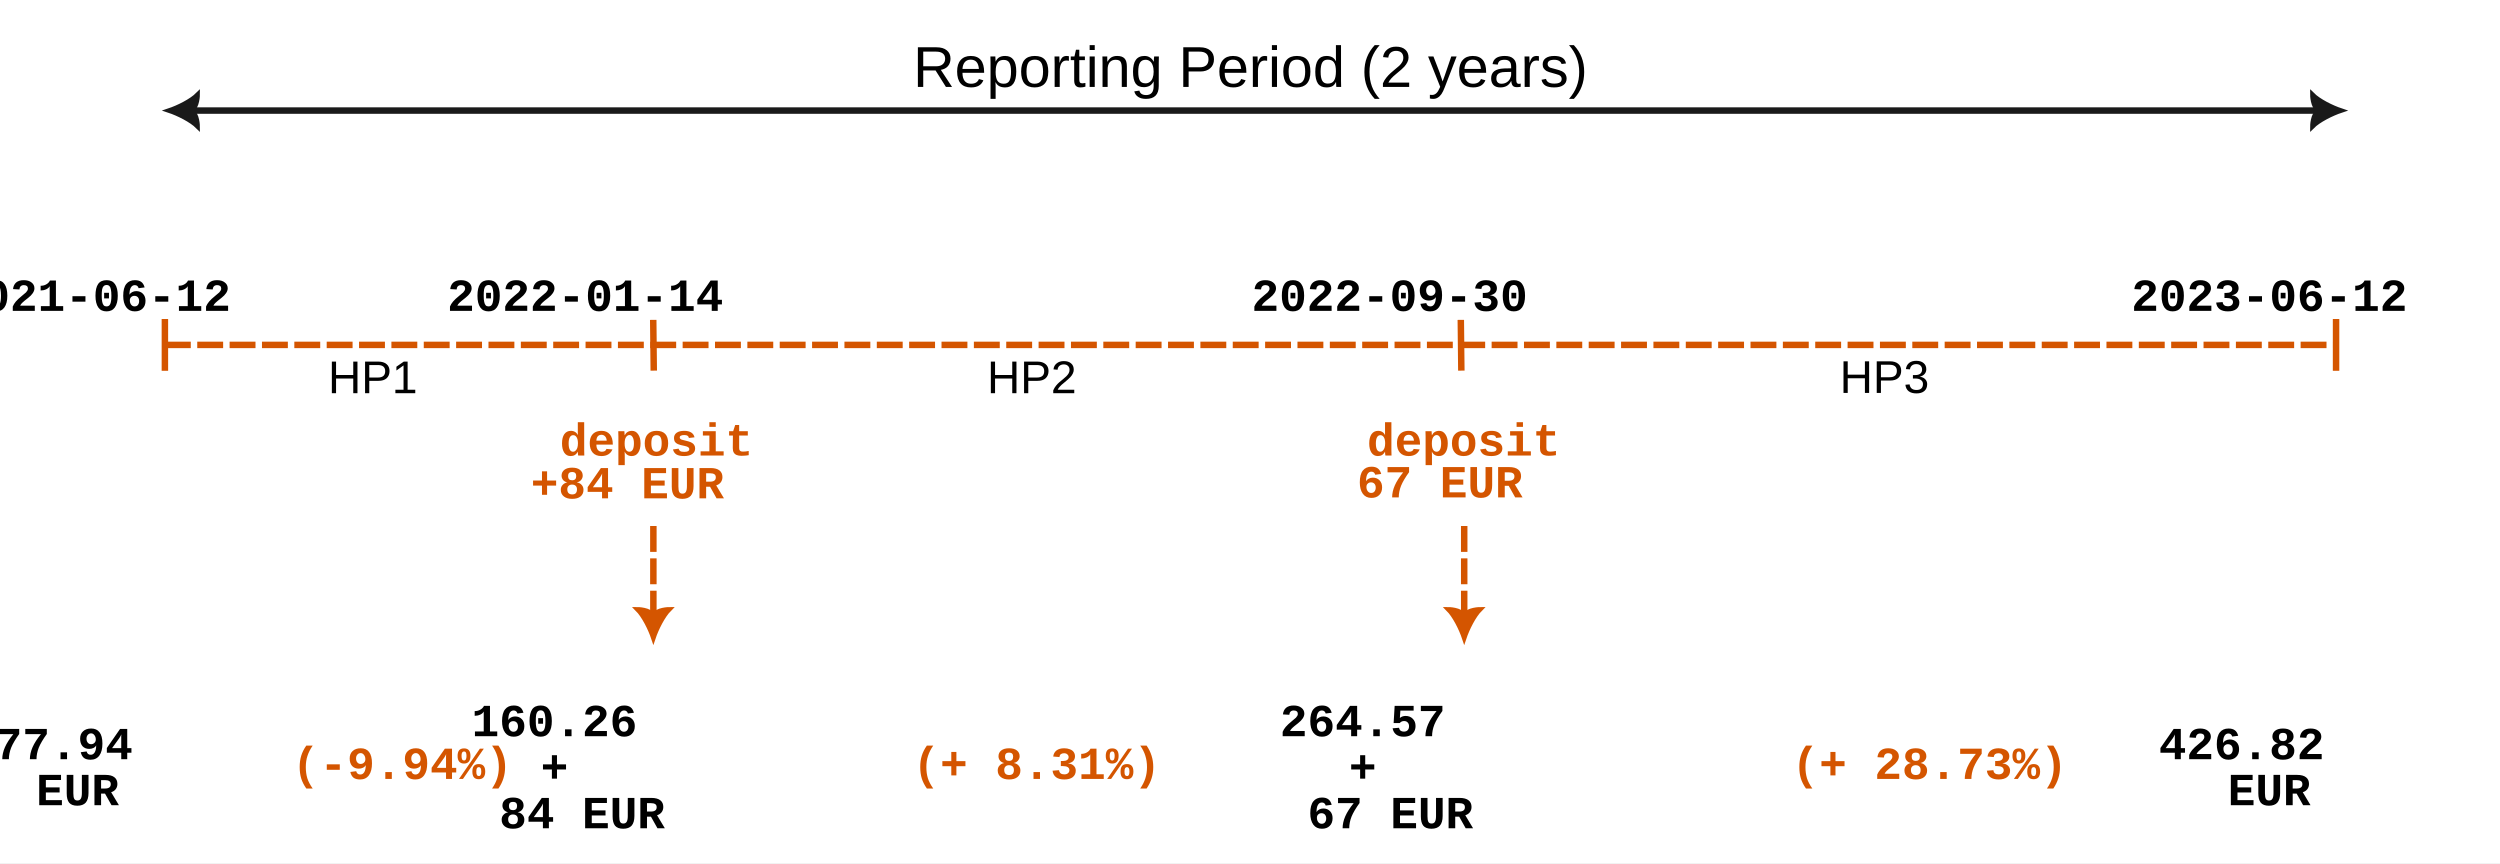
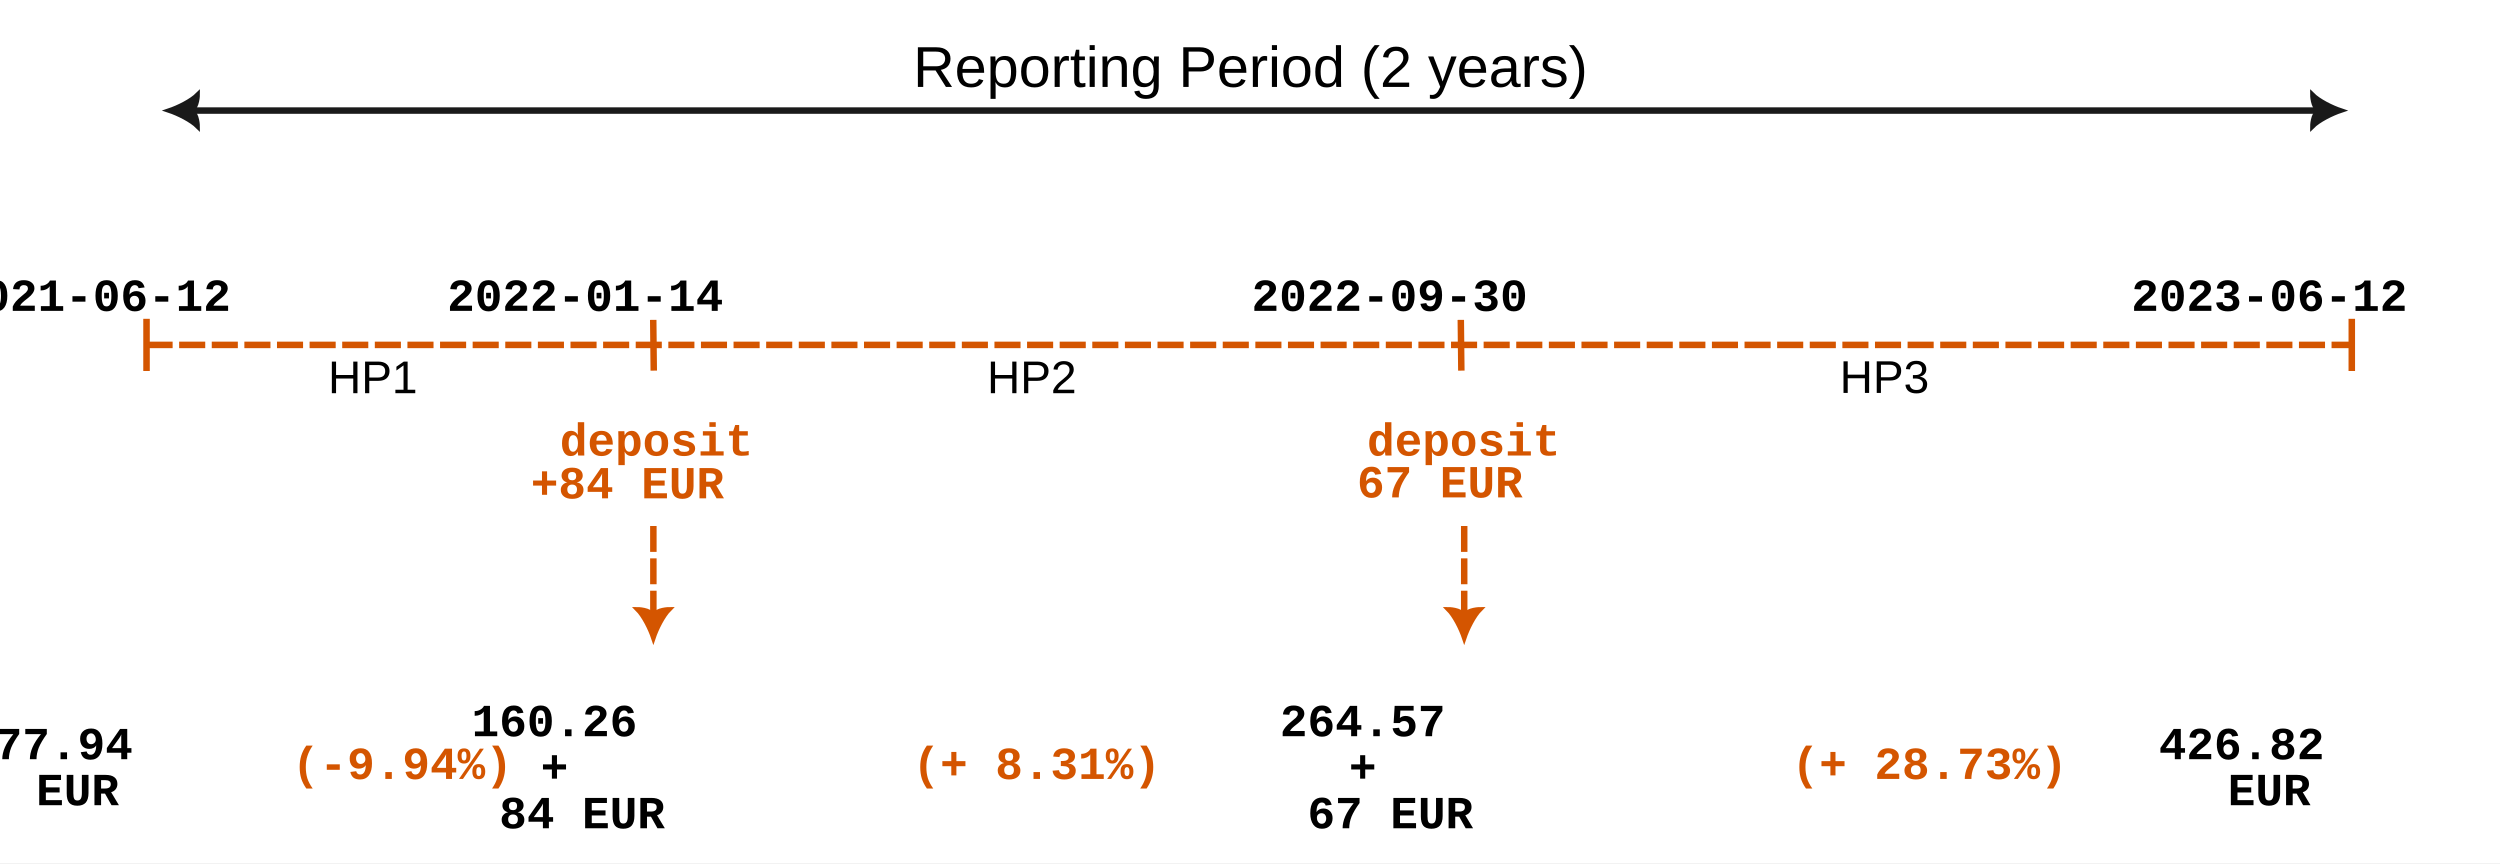
<svg xmlns="http://www.w3.org/2000/svg" width="1158.923" height="400.129" viewBox="0 0 306.632 105.868" version="1.1" id="svg8" xml:space="preserve">
  <defs id="defs2">
    <rect x="324.975" y="741.805" width="1153.068" height="163.531" id="rect38" />
    <rect x="267.913" y="145.438" width="1166.986" height="112.036" id="rect12" />
    <marker style="overflow:visible" id="marker5" refX="0" refY="0" orient="auto" markerWidth="1" markerHeight="1" viewBox="0 0 1 1" preserveAspectRatio="xMidYMid">
-       <path style="fill:none;stroke:context-stroke;stroke-width:1" d="M 0,4 V -4" id="path5" />
-     </marker>
-     <marker style="overflow:visible" id="Stop" refX="0" refY="0" orient="auto" markerWidth="1" markerHeight="1" viewBox="0 0 1 1" preserveAspectRatio="xMidYMid">
-       <path style="fill:none;stroke:context-stroke;stroke-width:1" d="M 0,4 V -4" id="path23" />
+       <path style="fill:#d45500;stroke:#d45500;stroke-width:1;stroke-opacity:1.0;fill-opacity:1.0" d="M 0,4 V -4" id="path5" />
    </marker>
    <marker style="overflow:visible" id="marker2" refX="0" refY="0" orient="auto-start-reverse" markerWidth="1" markerHeight="1" viewBox="0 0 1 1" preserveAspectRatio="xMidYMid">
      <path transform="scale(0.5)" style="fill:context-stroke;fill-rule:evenodd;stroke:context-stroke;stroke-width:1pt" d="m 6,0 c -3,1 -7,3 -9,5 0,0 0,-4 2,-5 -2,-1 -2,-5 -2,-5 2,2 6,4 9,5 z" id="path2" />
    </marker>
    <marker style="overflow:visible" id="ArrowTriangleStylized" refX="0" refY="0" orient="auto-start-reverse" markerWidth="1" markerHeight="1" viewBox="0 0 1 1" preserveAspectRatio="xMidYMid">
      <path transform="scale(0.5)" style="fill:context-stroke;fill-rule:evenodd;stroke:context-stroke;stroke-width:1pt" d="m 6,0 c -3,1 -7,3 -9,5 0,0 0,-4 2,-5 -2,-1 -2,-5 -2,-5 2,2 6,4 9,5 z" id="path4" />
    </marker>
  </defs>
  <g id="layer1" transform="translate(-73.70024,-16.57057)">
    <rect style="fill:#ffffff;stroke:none;stroke-width:0.794;stroke-dasharray:3.175, 0.794;stroke-dashoffset:0" id="rect39" width="306.632" height="105.868" x="73.7" y="16.571" />
  </g>
  <g id="layer2" transform="translate(-73.70024,-16.57057)">
    <text xml:space="preserve" style="font-style:normal;font-variant:normal;font-weight:normal;font-stretch:normal;font-size:5.644px;line-height:94.25;font-family:Arial;-inkscape-font-specification:'Arial, Normal';font-variant-ligatures:normal;font-variant-caps:normal;font-variant-numeric:normal;font-variant-east-asian:normal;letter-spacing:0px;word-spacing:0px;stroke-width:0.265" x="113.935" y="64.797" id="text13">
      <tspan id="tspan13" style="font-style:normal;font-variant:normal;font-weight:normal;font-stretch:normal;font-size:5.644px;font-family:Arial;-inkscape-font-specification:'Arial, Normal';font-variant-ligatures:normal;font-variant-caps:normal;font-variant-numeric:normal;font-variant-east-asian:normal;stroke-width:0.265" x="113.935" y="64.797">HP1</tspan>
    </text>
    <path style="fill:none;stroke:#1a1a1a;stroke-width:0.794;stroke-linecap:butt;stroke-linejoin:miter;stroke-dasharray:none;stroke-opacity:1;marker-start:url(#marker2);marker-end:url(#ArrowTriangleStylized)" d="M 96.764,30.132 H 358.498" id="path1" />
    <text xml:space="preserve" style="font-size:7.056px;line-height:94.25;font-family:Arial;-inkscape-font-specification:Arial;letter-spacing:0px;word-spacing:0px;stroke-width:0.265" x="185.704" y="27.23" id="text2">
      <tspan id="tspan2" style="font-size:7.056px;stroke-width:0.265" x="185.704" y="27.23">Reporting Period (2 years)</tspan>
    </text>
-     <path style="fill:none;stroke:#d45500;stroke-width:0.794;stroke-linecap:butt;stroke-linejoin:miter;stroke-dasharray:3.175, 0.794;stroke-dashoffset:0;stroke-opacity:1;marker-start:url(#Stop);marker-end:url(#marker5)" d="M 93.924,58.874 H 360.225" id="path3" />
    <path style="fill:none;stroke:#d45500;stroke-width:0.794;stroke-linecap:butt;stroke-linejoin:miter;stroke-dasharray:none;stroke-opacity:1" d="m 153.82,55.804 0.066,6.226" id="path6" />
    <path style="fill:none;stroke:#d45500;stroke-width:0.794;stroke-linecap:butt;stroke-linejoin:miter;stroke-dasharray:none;stroke-opacity:1" d="m 252.872,55.804 0.066,6.226" id="path7" />
    <text xml:space="preserve" style="font-style:normal;font-variant:normal;font-weight:bold;font-stretch:normal;font-size:5.644px;line-height:94.25;font-family:'Courier New';-inkscape-font-specification:'Courier New, Bold';font-variant-ligatures:normal;font-variant-caps:normal;font-variant-numeric:normal;font-variant-east-asian:normal;letter-spacing:0px;word-spacing:0px;fill:#d45500;stroke-width:0.265" x="142.366" y="72.446" id="text10">
      <tspan id="tspan10" style="font-style:normal;font-variant:normal;font-weight:bold;font-stretch:normal;font-size:5.644px;font-family:'Courier New';-inkscape-font-specification:'Courier New, Bold';font-variant-ligatures:normal;font-variant-caps:normal;font-variant-numeric:normal;font-variant-east-asian:normal;fill:#d45500;stroke-width:0.265" x="142.366" y="72.446">deposit</tspan>
    </text>
    <text xml:space="preserve" style="font-style:normal;font-variant:normal;font-weight:bold;font-stretch:normal;font-size:5.644px;line-height:94.25;font-family:'Courier New';-inkscape-font-specification:'Courier New, Bold';font-variant-ligatures:normal;font-variant-caps:normal;font-variant-numeric:normal;font-variant-east-asian:normal;letter-spacing:0px;word-spacing:0px;fill:#d45500;stroke-width:0.265" x="241.375" y="72.446" id="text11">
      <tspan id="tspan11" style="font-style:normal;font-variant:normal;font-weight:bold;font-stretch:normal;font-size:5.644px;font-family:'Courier New';-inkscape-font-specification:'Courier New, Bold';font-variant-ligatures:normal;font-variant-caps:normal;font-variant-numeric:normal;font-variant-east-asian:normal;fill:#d45500;stroke-width:0.265" x="241.375" y="72.446">deposit</tspan>
    </text>
    <path style="fill:none;stroke:#d45500;stroke-width:0.794;stroke-linecap:butt;stroke-linejoin:miter;stroke-dasharray:3.175, 0.794;stroke-dashoffset:0;stroke-opacity:1;marker-end:url(#ArrowTriangleStylized)" d="m 153.837,81.086 v 11.396" id="path11" />
    <path style="fill:none;stroke:#d45500;stroke-width:0.794;stroke-linecap:butt;stroke-linejoin:miter;stroke-dasharray:3.175, 0.794;stroke-dashoffset:0;stroke-opacity:1;marker-end:url(#ArrowTriangleStylized)" d="m 253.29,81.086 v 11.396" id="path12" />
    <text xml:space="preserve" id="text12" style="font-size:48px;line-height:94.25;font-family:Arial;-inkscape-font-specification:Arial;letter-spacing:0px;word-spacing:0px;white-space:pre;shape-inside:url(#rect12);display:inline" transform="scale(0.2645833)" />
    <text xml:space="preserve" style="font-style:normal;font-variant:normal;font-weight:bold;font-stretch:normal;font-size:5.644px;line-height:1;font-family:'Courier New';-inkscape-font-specification:'Courier New, Bold';font-variant-ligatures:normal;font-variant-caps:normal;font-variant-numeric:normal;font-variant-east-asian:normal;letter-spacing:0px;word-spacing:0px;stroke-width:0.265" x="91.683" y="109.689" id="text17">
      <tspan id="tspan17" style="font-style:normal;font-variant:normal;font-weight:bold;font-stretch:normal;font-size:5.644px;line-height:1;font-family:'Courier New';-inkscape-font-specification:'Courier New, Bold';font-variant-ligatures:normal;font-variant-caps:normal;font-variant-numeric:normal;font-variant-east-asian:normal;text-align:center;text-anchor:middle;stroke-width:0.265" x="91.683" y="109.689">177.94</tspan>
      <tspan style="font-style:normal;font-variant:normal;font-weight:bold;font-stretch:normal;font-size:5.644px;line-height:1;font-family:'Courier New';-inkscape-font-specification:'Courier New, Bold';font-variant-ligatures:normal;font-variant-caps:normal;font-variant-numeric:normal;font-variant-east-asian:normal;text-align:center;text-anchor:middle;stroke-width:0.265" x="91.683" y="115.333" id="tspan42">EUR</tspan>
    </text>
    <text xml:space="preserve" style="font-style:normal;font-variant:normal;font-weight:bold;font-stretch:normal;font-size:5.644px;line-height:1;font-family:'Courier New';-inkscape-font-specification:'Courier New, Bold';font-variant-ligatures:normal;font-variant-caps:normal;font-variant-numeric:normal;font-variant-east-asian:normal;letter-spacing:0px;word-spacing:0px;stroke-width:0.265" x="93.548" y="54.697" id="text17-5">
      <tspan style="font-style:normal;font-variant:normal;font-weight:bold;font-stretch:normal;font-size:5.644px;line-height:1;font-family:'Courier New';-inkscape-font-specification:'Courier New, Bold';font-variant-ligatures:normal;font-variant-caps:normal;font-variant-numeric:normal;font-variant-east-asian:normal;text-align:center;text-anchor:middle;stroke-width:0.265" x="93.548" y="54.697" id="tspan42-2">2021-06-12</tspan>
    </text>
    <text xml:space="preserve" style="font-style:normal;font-variant:normal;font-weight:bold;font-stretch:normal;font-size:5.644px;line-height:94.25;font-family:'Courier New';-inkscape-font-specification:'Courier New, Bold';font-variant-ligatures:normal;font-variant-caps:normal;font-variant-numeric:normal;font-variant-east-asian:normal;letter-spacing:0px;word-spacing:0px;fill:#d45500;stroke-width:0.265" x="138.802" y="77.693" id="text18">
      <tspan id="tspan18" style="font-style:normal;font-variant:normal;font-weight:bold;font-stretch:normal;font-size:5.644px;font-family:'Courier New';-inkscape-font-specification:'Courier New, Bold';font-variant-ligatures:normal;font-variant-caps:normal;font-variant-numeric:normal;font-variant-east-asian:normal;fill:#d45500;stroke-width:0.265" x="138.802" y="77.693">+84 EUR</tspan>
    </text>
    <text xml:space="preserve" style="font-style:normal;font-variant:normal;font-weight:bold;font-stretch:normal;font-size:5.644px;line-height:94.25;font-family:'Courier New';-inkscape-font-specification:'Courier New, Bold';font-variant-ligatures:normal;font-variant-caps:normal;font-variant-numeric:normal;font-variant-east-asian:normal;letter-spacing:0px;word-spacing:0px;fill:#d45500;stroke-width:0.265" x="240.141" y="77.579" id="text20">
      <tspan id="tspan20" style="font-style:normal;font-variant:normal;font-weight:bold;font-stretch:normal;font-size:5.644px;font-family:'Courier New';-inkscape-font-specification:'Courier New, Bold';font-variant-ligatures:normal;font-variant-caps:normal;font-variant-numeric:normal;font-variant-east-asian:normal;fill:#d45500;stroke-width:0.265" x="240.141" y="77.579">67 EUR</tspan>
    </text>
    <text xml:space="preserve" style="font-style:normal;font-variant:normal;font-weight:normal;font-stretch:normal;font-size:5.644px;line-height:94.25;font-family:Arial;-inkscape-font-specification:'Arial, Normal';font-variant-ligatures:normal;font-variant-caps:normal;font-variant-numeric:normal;font-variant-east-asian:normal;letter-spacing:0px;word-spacing:0px;stroke-width:0.265" x="194.763" y="64.797" id="text36">
      <tspan id="tspan36" style="font-style:normal;font-variant:normal;font-weight:normal;font-stretch:normal;font-size:5.644px;font-family:Arial;-inkscape-font-specification:'Arial, Normal';font-variant-ligatures:normal;font-variant-caps:normal;font-variant-numeric:normal;font-variant-east-asian:normal;stroke-width:0.265" x="194.763" y="64.797">HP2</tspan>
    </text>
    <text xml:space="preserve" style="font-style:normal;font-variant:normal;font-weight:normal;font-stretch:normal;font-size:5.644px;line-height:94.25;font-family:Arial;-inkscape-font-specification:'Arial, Normal';font-variant-ligatures:normal;font-variant-caps:normal;font-variant-numeric:normal;font-variant-east-asian:normal;letter-spacing:0px;word-spacing:0px;stroke-width:0.265" x="299.342" y="64.761" id="text37">
      <tspan id="tspan37" style="font-style:normal;font-variant:normal;font-weight:normal;font-stretch:normal;font-size:5.644px;font-family:Arial;-inkscape-font-specification:'Arial, Normal';font-variant-ligatures:normal;font-variant-caps:normal;font-variant-numeric:normal;font-variant-east-asian:normal;stroke-width:0.265" x="299.342" y="64.761">HP3</tspan>
    </text>
    <text xml:space="preserve" id="text38" style="font-size:48px;line-height:94.25;font-family:Arial;-inkscape-font-specification:Arial;letter-spacing:0px;word-spacing:0px;white-space:pre;shape-inside:url(#rect38);display:inline" transform="scale(0.2645833)" />
    <text xml:space="preserve" style="font-style:normal;font-variant:normal;font-weight:bold;font-stretch:normal;font-size:5.644px;line-height:1;font-family:'Courier New';-inkscape-font-specification:'Courier New, Bold';font-variant-ligatures:normal;font-variant-caps:normal;font-variant-numeric:normal;font-variant-east-asian:normal;letter-spacing:0px;word-spacing:0px;stroke-width:0.265" x="153.561" y="106.867" id="text39">
      <tspan id="tspan39" style="font-style:normal;font-variant:normal;font-weight:bold;font-stretch:normal;font-size:5.644px;line-height:1;font-family:'Courier New';-inkscape-font-specification:'Courier New, Bold';font-variant-ligatures:normal;font-variant-caps:normal;font-variant-numeric:normal;font-variant-east-asian:normal;text-align:center;text-anchor:middle;stroke-width:0.265" x="153.561" y="106.867">160.26</tspan>
      <tspan style="font-style:normal;font-variant:normal;font-weight:bold;font-stretch:normal;font-size:5.644px;line-height:1;font-family:'Courier New';-inkscape-font-specification:'Courier New, Bold';font-variant-ligatures:normal;font-variant-caps:normal;font-variant-numeric:normal;font-variant-east-asian:normal;text-align:center;text-anchor:middle;stroke-width:0.265" x="153.561" y="112.511" id="tspan40">+</tspan>
      <tspan style="font-style:normal;font-variant:normal;font-weight:bold;font-stretch:normal;font-size:5.644px;line-height:1;font-family:'Courier New';-inkscape-font-specification:'Courier New, Bold';font-variant-ligatures:normal;font-variant-caps:normal;font-variant-numeric:normal;font-variant-east-asian:normal;text-align:center;text-anchor:middle;stroke-width:0.265" x="153.561" y="118.155" id="tspan41">84 EUR</tspan>
    </text>
    <text xml:space="preserve" style="font-style:normal;font-variant:normal;font-weight:bold;font-stretch:normal;font-size:5.644px;line-height:1;font-family:'Courier New';-inkscape-font-specification:'Courier New, Bold';font-variant-ligatures:normal;font-variant-caps:normal;font-variant-numeric:normal;font-variant-east-asian:normal;letter-spacing:0px;word-spacing:0px;stroke-width:0.265" x="252.694" y="106.867" id="text45">
      <tspan id="tspan43" style="font-style:normal;font-variant:normal;font-weight:bold;font-stretch:normal;font-size:5.644px;line-height:1;font-family:'Courier New';-inkscape-font-specification:'Courier New, Bold';font-variant-ligatures:normal;font-variant-caps:normal;font-variant-numeric:normal;font-variant-east-asian:normal;text-align:center;text-anchor:middle;stroke-width:0.265" x="252.694" y="106.867">264.57</tspan>
      <tspan style="font-style:normal;font-variant:normal;font-weight:bold;font-stretch:normal;font-size:5.644px;line-height:1;font-family:'Courier New';-inkscape-font-specification:'Courier New, Bold';font-variant-ligatures:normal;font-variant-caps:normal;font-variant-numeric:normal;font-variant-east-asian:normal;text-align:center;text-anchor:middle;stroke-width:0.265" x="252.694" y="112.511" id="tspan44">+</tspan>
      <tspan style="font-style:normal;font-variant:normal;font-weight:bold;font-stretch:normal;font-size:5.644px;line-height:1;font-family:'Courier New';-inkscape-font-specification:'Courier New, Bold';font-variant-ligatures:normal;font-variant-caps:normal;font-variant-numeric:normal;font-variant-east-asian:normal;text-align:center;text-anchor:middle;stroke-width:0.265" x="252.694" y="118.155" id="tspan45">67 EUR</tspan>
    </text>
    <text xml:space="preserve" style="font-style:normal;font-variant:normal;font-weight:bold;font-stretch:normal;font-size:5.644px;line-height:1;font-family:'Courier New';-inkscape-font-specification:'Courier New, Bold';font-variant-ligatures:normal;font-variant-caps:normal;font-variant-numeric:normal;font-variant-east-asian:normal;letter-spacing:0px;word-spacing:0px;stroke-width:0.265" x="360.494" y="109.689" id="text47">
      <tspan id="tspan46" style="font-style:normal;font-variant:normal;font-weight:bold;font-stretch:normal;font-size:5.644px;line-height:1;font-family:'Courier New';-inkscape-font-specification:'Courier New, Bold';font-variant-ligatures:normal;font-variant-caps:normal;font-variant-numeric:normal;font-variant-east-asian:normal;text-align:center;text-anchor:middle;stroke-width:0.265" x="360.494" y="109.689">426.82</tspan>
      <tspan style="font-style:normal;font-variant:normal;font-weight:bold;font-stretch:normal;font-size:5.644px;line-height:1;font-family:'Courier New';-inkscape-font-specification:'Courier New, Bold';font-variant-ligatures:normal;font-variant-caps:normal;font-variant-numeric:normal;font-variant-east-asian:normal;text-align:center;text-anchor:middle;stroke-width:0.265" x="360.494" y="115.333" id="tspan47">EUR</tspan>
    </text>
    <text xml:space="preserve" style="font-style:normal;font-variant:normal;font-weight:bold;font-stretch:normal;font-size:5.644px;line-height:94.25;font-family:'Courier New';-inkscape-font-specification:'Courier New, Bold';font-variant-ligatures:normal;font-variant-caps:normal;font-variant-numeric:normal;font-variant-east-asian:normal;letter-spacing:0px;word-spacing:0px;fill:#d45500;stroke-width:0.265" x="109.505" y="112.111" id="text48">
      <tspan id="tspan48" style="font-style:normal;font-variant:normal;font-weight:bold;font-stretch:normal;font-size:5.644px;font-family:'Courier New';-inkscape-font-specification:'Courier New, Bold';font-variant-ligatures:normal;font-variant-caps:normal;font-variant-numeric:normal;font-variant-east-asian:normal;fill:#d45500;stroke-width:0.265" x="109.505" y="112.111">(-9.94%)</tspan>
    </text>
    <text xml:space="preserve" style="font-style:normal;font-variant:normal;font-weight:bold;font-stretch:normal;font-size:5.644px;line-height:94.25;font-family:'Courier New';-inkscape-font-specification:'Courier New, Bold';font-variant-ligatures:normal;font-variant-caps:normal;font-variant-numeric:normal;font-variant-east-asian:normal;letter-spacing:0px;word-spacing:0px;fill:#d45500;stroke-width:0.265" x="185.617" y="112.111" id="text49">
      <tspan id="tspan49" style="font-style:normal;font-variant:normal;font-weight:bold;font-stretch:normal;font-size:5.644px;font-family:'Courier New';-inkscape-font-specification:'Courier New, Bold';font-variant-ligatures:normal;font-variant-caps:normal;font-variant-numeric:normal;font-variant-east-asian:normal;fill:#d45500;stroke-width:0.265" x="185.617" y="112.111">(+ 8.31%)</tspan>
    </text>
    <text xml:space="preserve" style="font-style:normal;font-variant:normal;font-weight:bold;font-stretch:normal;font-size:5.644px;line-height:94.25;font-family:'Courier New';-inkscape-font-specification:'Courier New, Bold';font-variant-ligatures:normal;font-variant-caps:normal;font-variant-numeric:normal;font-variant-east-asian:normal;letter-spacing:0px;word-spacing:0px;fill:#d45500;stroke-width:0.265" x="293.442" y="112.111" id="text49-2">
      <tspan id="tspan49-5" style="font-style:normal;font-variant:normal;font-weight:bold;font-stretch:normal;font-size:5.644px;font-family:'Courier New';-inkscape-font-specification:'Courier New, Bold';font-variant-ligatures:normal;font-variant-caps:normal;font-variant-numeric:normal;font-variant-east-asian:normal;fill:#d45500;stroke-width:0.265" x="293.442" y="112.111">(+ 28.73%)</tspan>
    </text>
    <text xml:space="preserve" style="font-style:normal;font-variant:normal;font-weight:bold;font-stretch:normal;font-size:5.644px;line-height:1;font-family:'Courier New';-inkscape-font-specification:'Courier New, Bold';font-variant-ligatures:normal;font-variant-caps:normal;font-variant-numeric:normal;font-variant-east-asian:normal;letter-spacing:0px;word-spacing:0px;stroke-width:0.265" x="153.949" y="54.697" id="text50">
      <tspan style="font-style:normal;font-variant:normal;font-weight:bold;font-stretch:normal;font-size:5.644px;line-height:1;font-family:'Courier New';-inkscape-font-specification:'Courier New, Bold';font-variant-ligatures:normal;font-variant-caps:normal;font-variant-numeric:normal;font-variant-east-asian:normal;text-align:center;text-anchor:middle;stroke-width:0.265" x="153.949" y="54.697" id="tspan50">2022-01-14</tspan>
    </text>
    <text xml:space="preserve" style="font-style:normal;font-variant:normal;font-weight:bold;font-stretch:normal;font-size:5.644px;line-height:1;font-family:'Courier New';-inkscape-font-specification:'Courier New, Bold';font-variant-ligatures:normal;font-variant-caps:normal;font-variant-numeric:normal;font-variant-east-asian:normal;letter-spacing:0px;word-spacing:0px;stroke-width:0.265" x="252.609" y="54.697" id="text51">
      <tspan style="font-style:normal;font-variant:normal;font-weight:bold;font-stretch:normal;font-size:5.644px;line-height:1;font-family:'Courier New';-inkscape-font-specification:'Courier New, Bold';font-variant-ligatures:normal;font-variant-caps:normal;font-variant-numeric:normal;font-variant-east-asian:normal;text-align:center;text-anchor:middle;stroke-width:0.265" x="252.609" y="54.697" id="tspan51">2022-09-30</tspan>
    </text>
    <text xml:space="preserve" style="font-style:normal;font-variant:normal;font-weight:bold;font-stretch:normal;font-size:5.644px;line-height:1;font-family:'Courier New';-inkscape-font-specification:'Courier New, Bold';font-variant-ligatures:normal;font-variant-caps:normal;font-variant-numeric:normal;font-variant-east-asian:normal;letter-spacing:0px;word-spacing:0px;stroke-width:0.265" x="360.511" y="54.697" id="text17-1">
      <tspan style="font-style:normal;font-variant:normal;font-weight:bold;font-stretch:normal;font-size:5.644px;line-height:1;font-family:'Courier New';-inkscape-font-specification:'Courier New, Bold';font-variant-ligatures:normal;font-variant-caps:normal;font-variant-numeric:normal;font-variant-east-asian:normal;text-align:center;text-anchor:middle;stroke-width:0.265" x="360.511" y="54.697" id="tspan42-6">2023-06-12</tspan>
    </text>
+     <path style="fill:none;stroke:#d45500;stroke-width:0.8;stroke-linecap:butt;stroke-linejoin:miter;stroke-dasharray:3.2, 0.8;stroke-dashoffset:0;stroke-opacity:1;marker-start:url(#marker5);marker-end:url(#marker5)" d="M 91.672,58.874 H 362.155" id="path3" />
  </g>
</svg>
